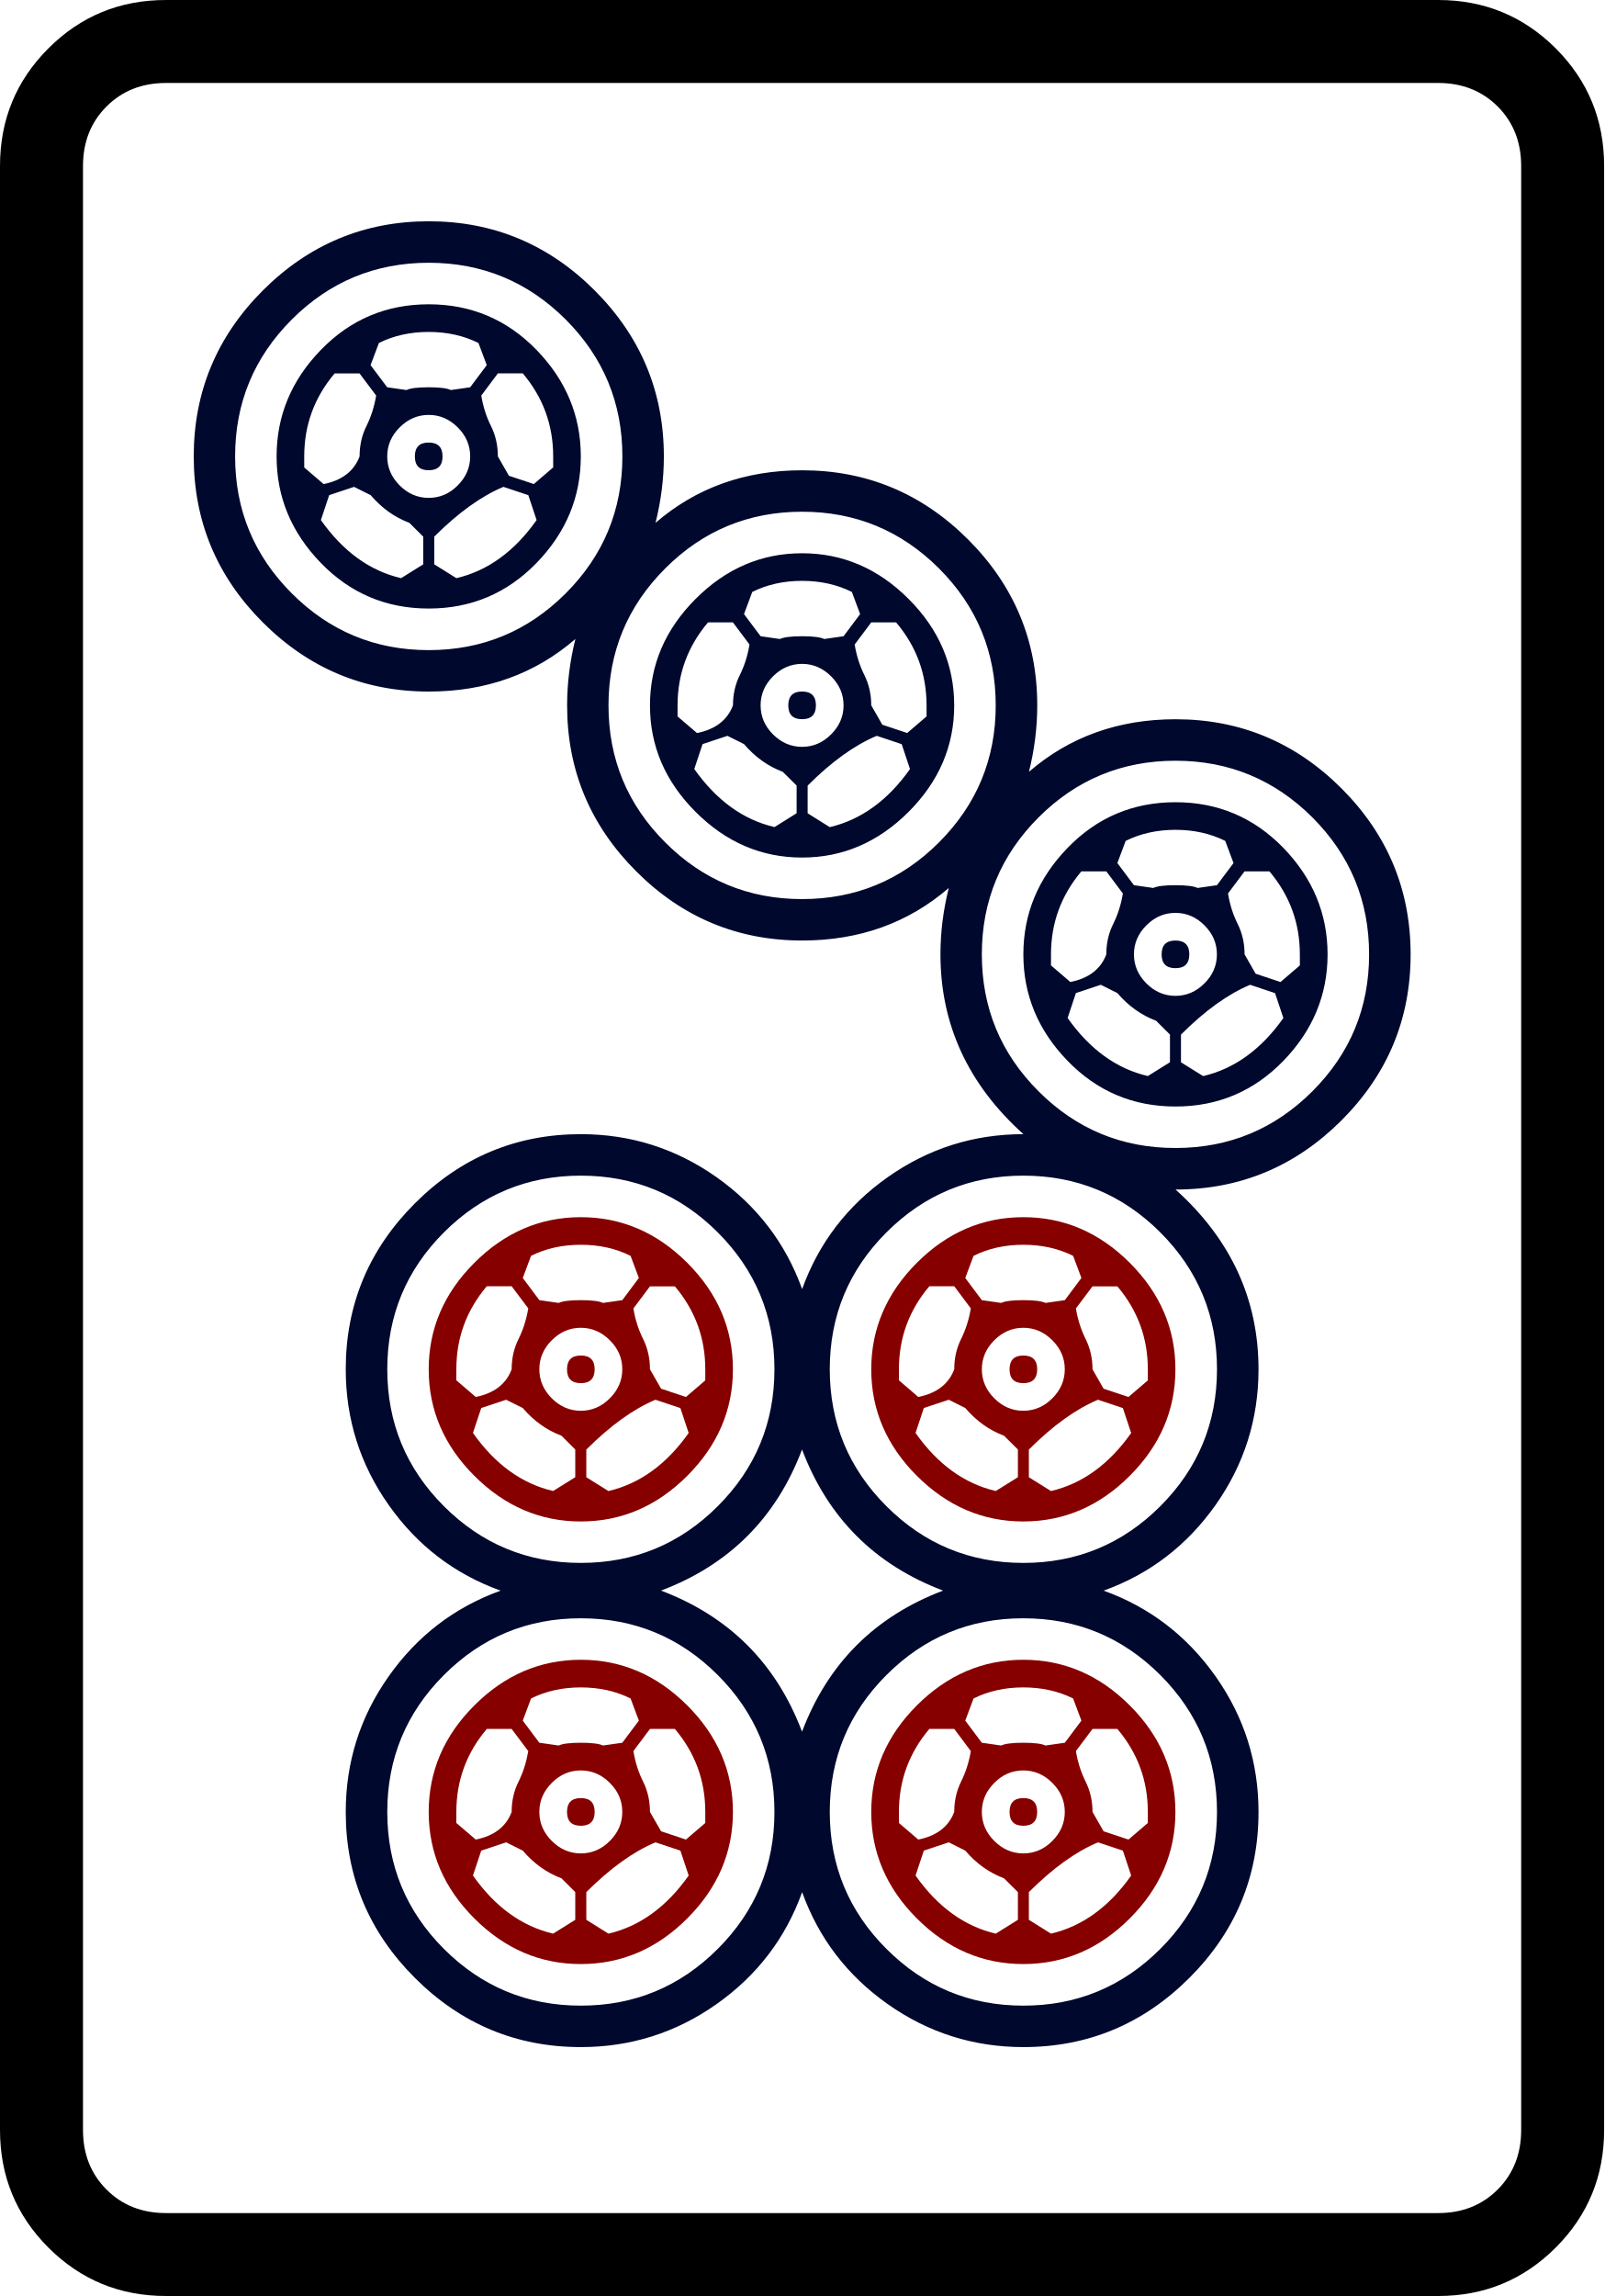
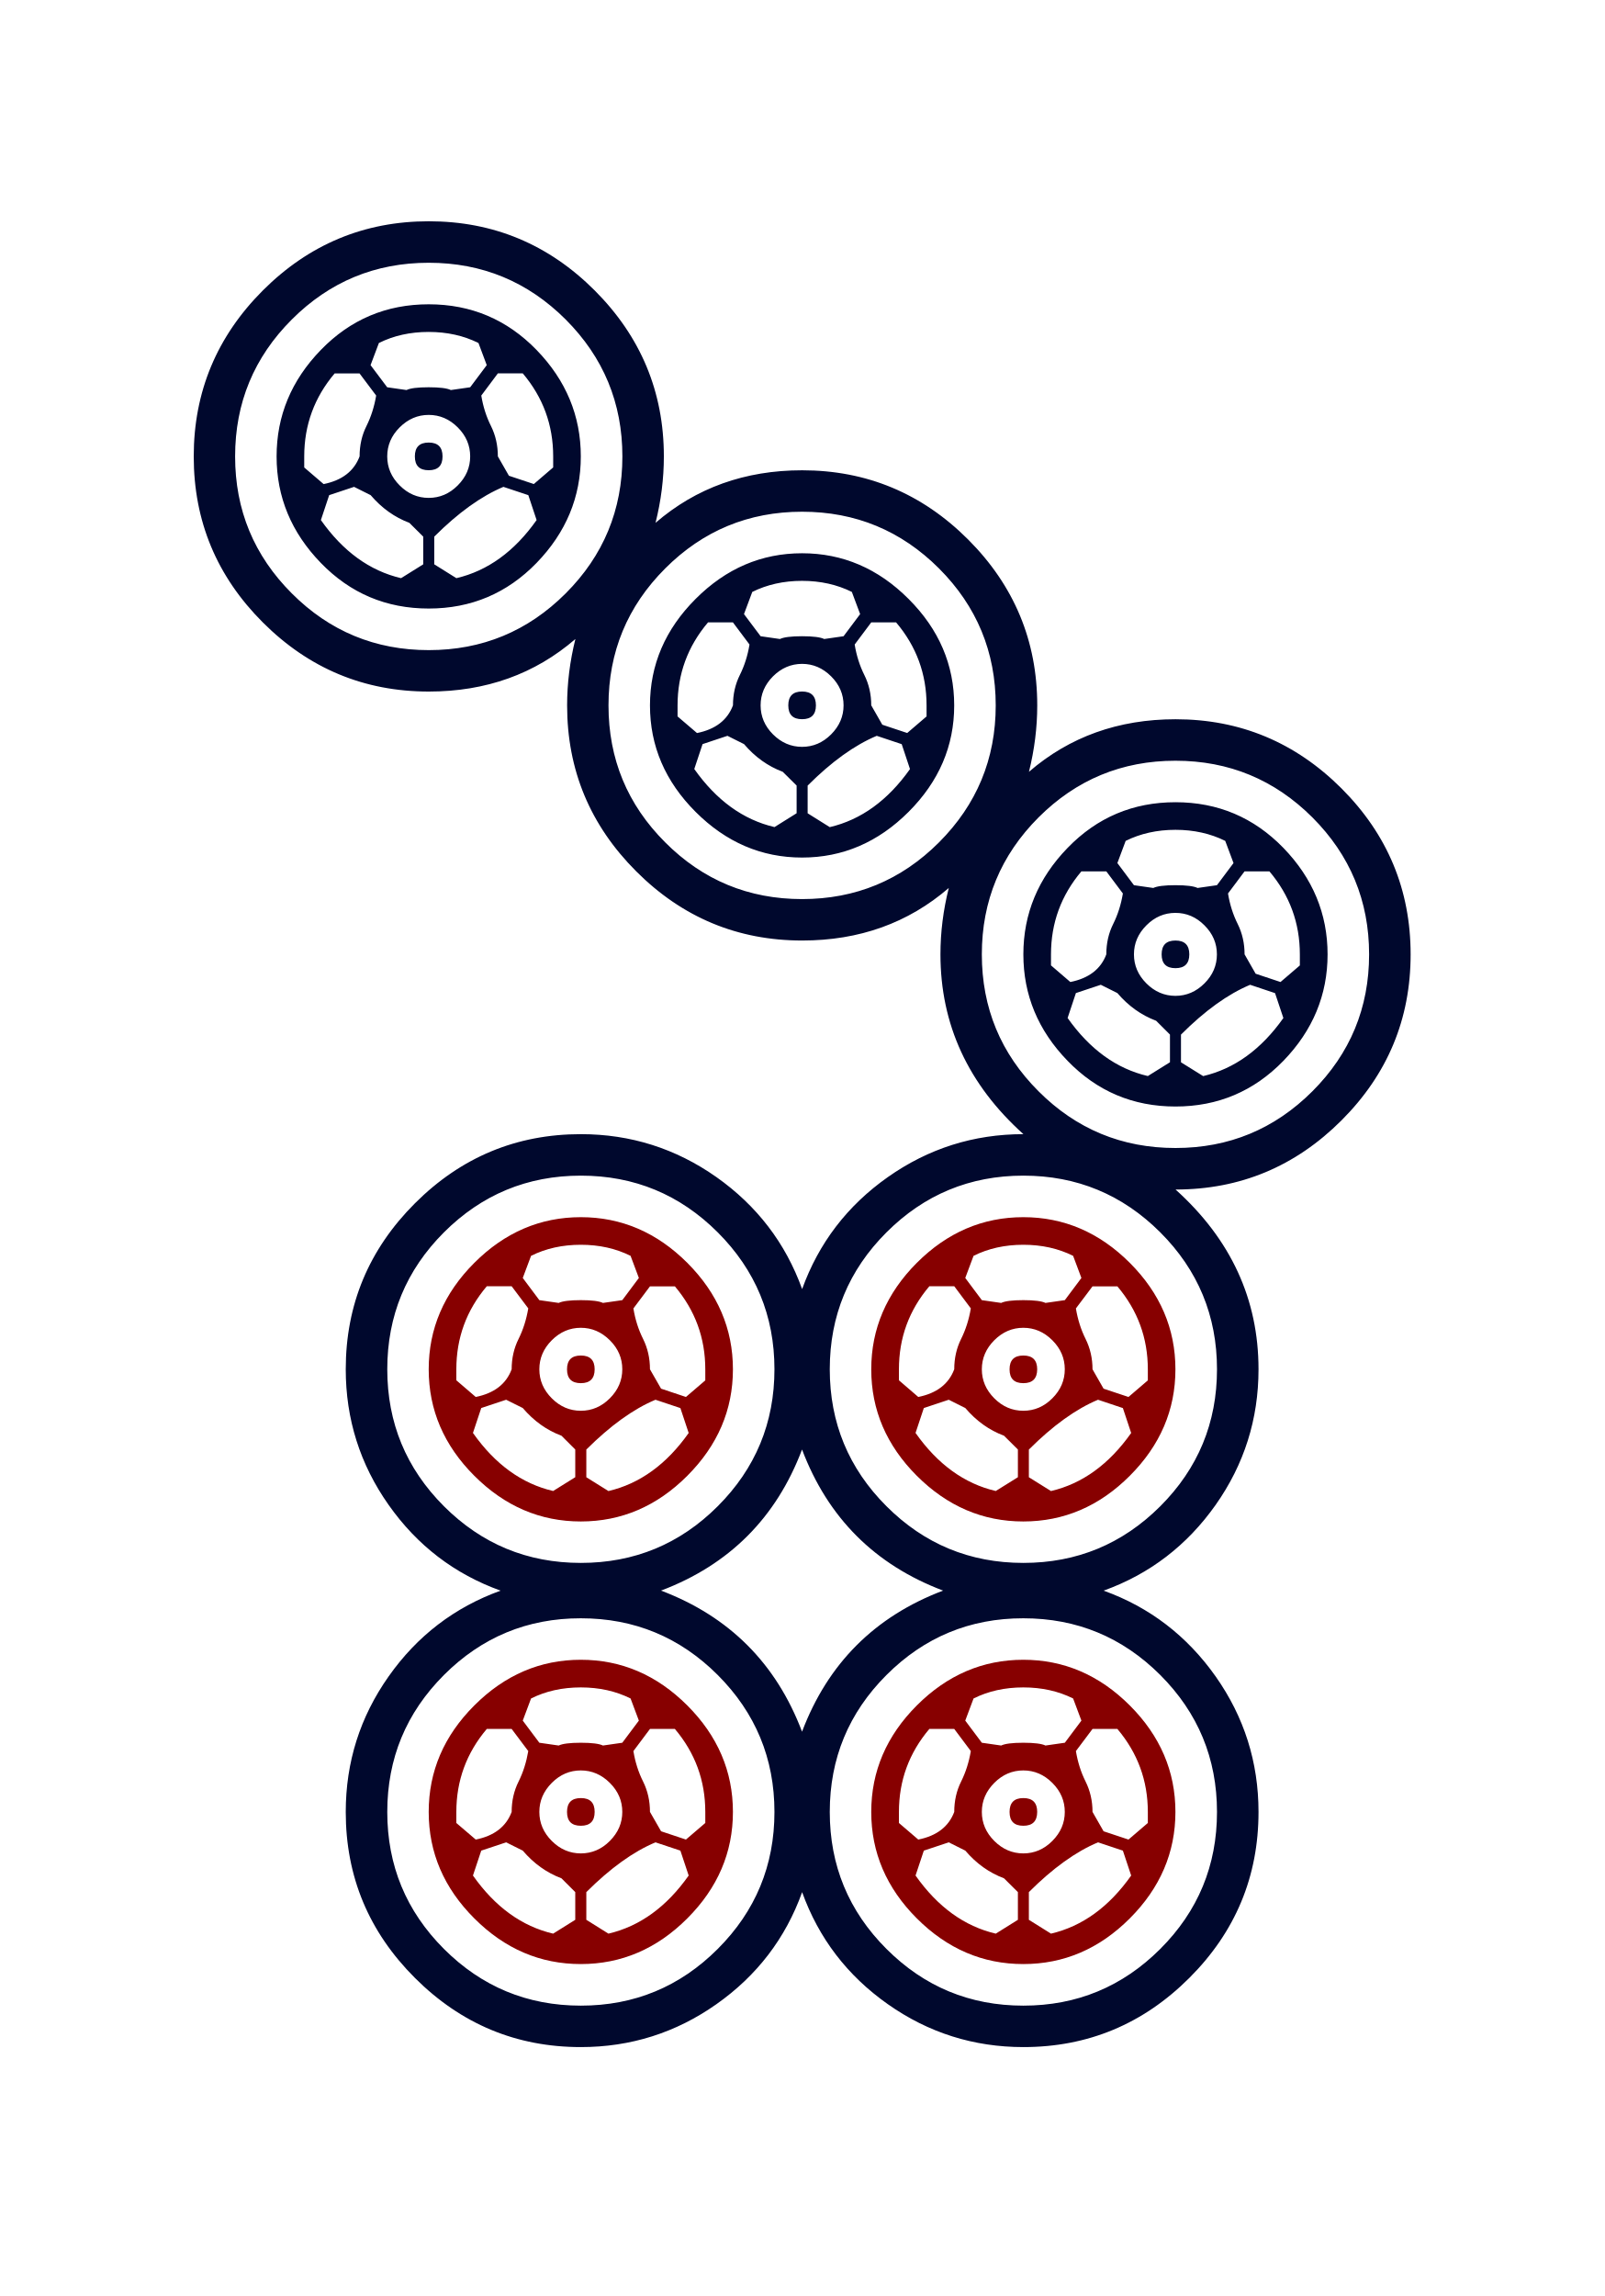
<svg xmlns="http://www.w3.org/2000/svg" version="1.1" id="图层_1" x="0px" y="0px" width="139.764" height="200" viewBox="0 0 139.764 200" enable-background="new 0 0 714 341" xml:space="preserve">
  <defs id="defs619" />
  <g transform="matrix(4.033234,0,0,4.033234,-992.0626,-611.5028)" id="g1720">
-     <path id="path158" d="m 280.625,155.2 v 42.419 c 0,0.995 -0.349,1.842 -1.045,2.539 -0.697,0.697 -1.544,1.046 -2.54,1.046 h -27.483 c -0.996,0 -1.843,-0.349 -2.54,-1.046 -0.697,-0.697 -1.045,-1.544 -1.045,-2.539 V 155.2 c 0,-0.995 0.348,-1.842 1.045,-2.539 0.697,-0.697 1.543,-1.045 2.54,-1.045 h 27.483 c 0.995,0 1.842,0.349 2.54,1.045 0.696,0.697 1.045,1.544 1.045,2.539 z m -3.584,-1.792 h -27.483 c -0.519,0 -0.947,0.17 -1.285,0.508 -0.339,0.339 -0.508,0.768 -0.508,1.285 v 42.419 c 0,0.517 0.169,0.946 0.508,1.285 0.338,0.338 0.766,0.508 1.285,0.508 h 27.483 c 0.518,0 0.946,-0.17 1.284,-0.508 0.338,-0.339 0.508,-0.768 0.508,-1.285 V 155.2 c 0,-0.517 -0.17,-0.946 -0.508,-1.285 -0.339,-0.337 -0.767,-0.507 -1.284,-0.507 z" />
    <path style="fill:#870000" id="path160" d="m 256.219,183.49 c -0.658,-0.657 -0.986,-1.424 -0.986,-2.3 0,-0.875 0.328,-1.643 0.986,-2.3 0.657,-0.657 1.424,-0.986 2.3,-0.986 0.875,0 1.643,0.329 2.3,0.986 0.657,0.657 0.986,1.424 0.986,2.3 0,0.876 -0.329,1.643 -0.986,2.3 -0.657,0.658 -1.425,0.986 -2.3,0.986 -0.876,0 -1.643,-0.329 -2.3,-0.986 z m 0,9.559 c -0.658,-0.657 -0.986,-1.423 -0.986,-2.3 0,-0.876 0.328,-1.643 0.986,-2.3 0.657,-0.657 1.424,-0.986 2.3,-0.986 0.875,0 1.643,0.329 2.3,0.986 0.657,0.657 0.986,1.424 0.986,2.3 0,0.876 -0.329,1.643 -0.986,2.3 -0.657,0.658 -1.425,0.986 -2.3,0.986 -0.876,0 -1.643,-0.328 -2.3,-0.986 z m 0.03,-11.262 c 0.397,-0.08 0.657,-0.278 0.776,-0.598 0,-0.239 0.05,-0.457 0.15,-0.657 0.099,-0.199 0.168,-0.418 0.209,-0.658 l -0.359,-0.478 h -0.537 c -0.439,0.518 -0.658,1.115 -0.658,1.792 v 0.239 z m 0,9.559 c 0.397,-0.079 0.657,-0.278 0.776,-0.597 0,-0.239 0.05,-0.458 0.15,-0.657 0.099,-0.199 0.168,-0.418 0.209,-0.657 l -0.359,-0.478 h -0.537 c -0.439,0.519 -0.658,1.116 -0.658,1.792 v 0.239 z m 1.852,-8.722 c -0.319,-0.119 -0.597,-0.318 -0.836,-0.598 l -0.359,-0.179 -0.538,0.179 -0.179,0.538 c 0.478,0.678 1.055,1.096 1.732,1.254 l 0.478,-0.298 v -0.598 z m 0,9.559 c -0.319,-0.12 -0.597,-0.318 -0.836,-0.598 l -0.359,-0.179 -0.538,0.179 -0.179,0.538 c 0.478,0.678 1.055,1.096 1.732,1.255 l 0.478,-0.299 v -0.598 z m 0.896,-12.427 0.418,-0.06 0.358,-0.479 -0.179,-0.478 c -0.319,-0.159 -0.677,-0.239 -1.075,-0.239 -0.399,0 -0.757,0.08 -1.075,0.239 l -0.179,0.478 0.358,0.479 0.418,0.06 c 0.08,-0.039 0.24,-0.06 0.479,-0.06 0.239,0 0.397,0.021 0.477,0.06 z m 0,9.559 0.418,-0.06 0.358,-0.478 -0.179,-0.478 c -0.319,-0.159 -0.677,-0.239 -1.075,-0.239 -0.399,0 -0.757,0.08 -1.075,0.239 l -0.179,0.478 0.358,0.478 0.418,0.06 c 0.08,-0.039 0.24,-0.06 0.479,-0.06 0.239,0 0.397,0.021 0.477,0.06 z m -1.105,-8.753 c -0.179,0.179 -0.269,0.389 -0.269,0.627 0,0.239 0.09,0.448 0.269,0.627 0.179,0.18 0.389,0.269 0.627,0.269 0.238,0 0.448,-0.089 0.627,-0.269 0.179,-0.179 0.269,-0.388 0.269,-0.627 0,-0.239 -0.089,-0.448 -0.269,-0.627 -0.18,-0.179 -0.389,-0.269 -0.627,-0.269 -0.238,0 -0.448,0.09 -0.627,0.269 z m 0,9.56 c -0.179,0.18 -0.269,0.388 -0.269,0.627 0,0.239 0.09,0.448 0.269,0.627 0.179,0.179 0.389,0.269 0.627,0.269 0.238,0 0.448,-0.089 0.627,-0.269 0.179,-0.18 0.269,-0.388 0.269,-0.627 0,-0.239 -0.089,-0.448 -0.269,-0.627 -0.179,-0.179 -0.389,-0.269 -0.627,-0.269 -0.238,0 -0.448,0.089 -0.627,0.269 z m 0.628,-8.633 c -0.2,0 -0.299,-0.1 -0.299,-0.299 0,-0.199 0.099,-0.298 0.299,-0.298 0.199,0 0.298,0.1 0.298,0.298 0,0.199 -0.1,0.299 -0.298,0.299 z m 0,9.559 c -0.2,0 -0.299,-0.099 -0.299,-0.299 0,-0.199 0.099,-0.299 0.299,-0.299 0.199,0 0.298,0.1 0.298,0.299 0,0.2 -0.1,0.299 -0.298,0.299 z m 1.612,-9.201 c -0.478,0.2 -0.976,0.559 -1.494,1.076 v 0.598 l 0.478,0.298 c 0.677,-0.159 1.255,-0.577 1.733,-1.254 l -0.179,-0.538 z m 0,9.559 c -0.478,0.2 -0.976,0.558 -1.494,1.075 v 0.598 l 0.478,0.299 c 0.677,-0.159 1.255,-0.577 1.733,-1.255 l -0.179,-0.538 z m -0.477,-11.531 c 0.039,0.239 0.109,0.458 0.209,0.658 0.099,0.2 0.149,0.418 0.149,0.657 l 0.24,0.418 0.537,0.179 0.418,-0.358 v -0.239 c 0,-0.677 -0.219,-1.274 -0.657,-1.792 h -0.538 z m 0,9.56 c 0.039,0.239 0.109,0.458 0.209,0.657 0.099,0.2 0.149,0.418 0.149,0.657 l 0.24,0.418 0.537,0.179 0.418,-0.358 v -0.239 c 0,-0.677 -0.219,-1.274 -0.657,-1.792 h -0.538 z m 6.123,-5.945 c -0.657,-0.657 -0.985,-1.424 -0.985,-2.3 0,-0.875 0.329,-1.643 0.985,-2.3 0.657,-0.657 1.424,-0.986 2.3,-0.986 0.875,0 1.643,0.329 2.3,0.986 0.657,0.657 0.986,1.424 0.986,2.3 0,0.876 -0.329,1.643 -0.986,2.3 -0.657,0.658 -1.425,0.986 -2.3,0.986 -0.876,0 -1.642,-0.329 -2.3,-0.986 z m 0,9.559 c -0.657,-0.657 -0.985,-1.423 -0.985,-2.3 0,-0.876 0.329,-1.643 0.985,-2.3 0.657,-0.657 1.424,-0.986 2.3,-0.986 0.875,0 1.643,0.329 2.3,0.986 0.657,0.657 0.986,1.424 0.986,2.3 0,0.876 -0.329,1.643 -0.986,2.3 -0.657,0.658 -1.425,0.986 -2.3,0.986 -0.876,0 -1.642,-0.328 -2.3,-0.986 z m 0.031,-11.262 c 0.397,-0.08 0.657,-0.278 0.777,-0.598 0,-0.239 0.049,-0.457 0.149,-0.657 0.099,-0.199 0.169,-0.418 0.209,-0.658 l -0.358,-0.478 h -0.538 c -0.439,0.518 -0.657,1.115 -0.657,1.792 v 0.239 z m 0,9.559 c 0.397,-0.079 0.657,-0.278 0.777,-0.597 0,-0.239 0.049,-0.458 0.149,-0.657 0.099,-0.199 0.169,-0.418 0.209,-0.657 l -0.358,-0.478 h -0.538 c -0.439,0.519 -0.657,1.116 -0.657,1.792 v 0.239 z m 1.852,-8.722 c -0.319,-0.119 -0.598,-0.318 -0.836,-0.598 l -0.358,-0.179 -0.538,0.179 -0.179,0.538 c 0.478,0.678 1.055,1.096 1.733,1.254 l 0.478,-0.298 v -0.598 z m 0,9.559 c -0.319,-0.12 -0.598,-0.318 -0.836,-0.598 l -0.358,-0.179 -0.538,0.179 -0.179,0.538 c 0.478,0.678 1.055,1.096 1.733,1.255 l 0.478,-0.299 v -0.598 z m 0.896,-12.427 0.418,-0.06 0.358,-0.479 -0.179,-0.478 c -0.319,-0.159 -0.678,-0.239 -1.076,-0.239 -0.398,0 -0.757,0.08 -1.075,0.239 l -0.179,0.478 0.358,0.479 0.418,0.06 c 0.079,-0.039 0.239,-0.06 0.478,-0.06 0.239,0 0.399,0.021 0.479,0.06 z m 0,9.559 0.418,-0.06 0.358,-0.478 -0.179,-0.478 c -0.319,-0.159 -0.678,-0.239 -1.076,-0.239 -0.398,0 -0.757,0.08 -1.075,0.239 l -0.179,0.478 0.358,0.478 0.418,0.06 c 0.079,-0.039 0.239,-0.06 0.478,-0.06 0.239,0 0.399,0.021 0.479,0.06 z m -1.106,-8.753 c -0.179,0.179 -0.269,0.389 -0.269,0.627 0,0.239 0.09,0.448 0.269,0.627 0.179,0.18 0.389,0.269 0.627,0.269 0.238,0 0.448,-0.089 0.627,-0.269 0.179,-0.179 0.269,-0.388 0.269,-0.627 0,-0.239 -0.09,-0.448 -0.269,-0.627 -0.179,-0.179 -0.389,-0.269 -0.627,-0.269 -0.238,0 -0.448,0.09 -0.627,0.269 z m 0,9.56 c -0.179,0.18 -0.269,0.388 -0.269,0.627 0,0.239 0.09,0.448 0.269,0.627 0.179,0.179 0.389,0.269 0.627,0.269 0.238,0 0.448,-0.089 0.627,-0.269 0.179,-0.18 0.269,-0.388 0.269,-0.627 0,-0.239 -0.09,-0.448 -0.269,-0.627 -0.179,-0.179 -0.389,-0.269 -0.627,-0.269 -0.238,0 -0.448,0.089 -0.627,0.269 z m 0.628,-8.633 c -0.2,0 -0.298,-0.1 -0.298,-0.299 0,-0.199 0.099,-0.298 0.298,-0.298 0.199,0 0.299,0.1 0.299,0.298 -10e-4,0.199 -0.1,0.299 -0.299,0.299 z m 0,9.559 c -0.2,0 -0.298,-0.099 -0.298,-0.299 0,-0.199 0.099,-0.299 0.298,-0.299 0.199,0 0.299,0.1 0.299,0.299 -10e-4,0.2 -0.1,0.299 -0.299,0.299 z m 1.613,-9.201 c -0.478,0.2 -0.977,0.559 -1.494,1.076 v 0.598 l 0.478,0.298 c 0.677,-0.159 1.254,-0.577 1.732,-1.254 l -0.179,-0.538 z m 0,9.559 c -0.478,0.2 -0.977,0.558 -1.494,1.075 v 0.598 l 0.478,0.299 c 0.677,-0.159 1.254,-0.577 1.732,-1.255 l -0.179,-0.538 z m -0.478,-11.531 c 0.04,0.239 0.109,0.458 0.209,0.658 0.099,0.2 0.15,0.418 0.15,0.657 l 0.239,0.418 0.538,0.179 0.418,-0.358 v -0.239 c 0,-0.677 -0.22,-1.274 -0.658,-1.792 h -0.537 z m 0,9.56 c 0.04,0.239 0.109,0.458 0.209,0.657 0.099,0.2 0.15,0.418 0.15,0.657 l 0.239,0.418 0.538,0.179 0.418,-0.358 v -0.239 c 0,-0.677 -0.22,-1.274 -0.658,-1.792 h -0.537 z" />
    <path style="fill:#00082d" id="path162" d="m 253.441,181.189 c 0,-1.394 0.498,-2.588 1.494,-3.584 0.996,-0.995 2.19,-1.494 3.585,-1.494 1.075,0 2.051,0.31 2.928,0.927 0.875,0.618 1.493,1.424 1.852,2.419 0.359,-0.995 0.976,-1.802 1.852,-2.419 0.876,-0.617 1.853,-0.927 2.928,-0.927 -1.195,-1.075 -1.792,-2.369 -1.792,-3.883 0,-0.479 0.06,-0.956 0.18,-1.434 -0.877,0.757 -1.933,1.135 -3.167,1.135 -1.395,0 -2.589,-0.498 -3.584,-1.493 -0.996,-0.995 -1.494,-2.19 -1.494,-3.585 0,-0.478 0.06,-0.956 0.179,-1.434 -0.876,0.757 -1.933,1.135 -3.167,1.135 -1.395,0 -2.589,-0.498 -3.585,-1.493 -0.996,-0.995 -1.493,-2.19 -1.493,-3.585 0,-1.394 0.498,-2.589 1.493,-3.585 0.996,-0.995 2.19,-1.494 3.585,-1.494 1.394,0 2.589,0.499 3.584,1.494 0.995,0.996 1.494,2.191 1.494,3.585 0,0.478 -0.06,0.956 -0.18,1.434 0.876,-0.756 1.932,-1.135 3.167,-1.135 1.394,0 2.589,0.499 3.585,1.494 0.995,0.996 1.494,2.19 1.494,3.584 0,0.478 -0.06,0.956 -0.179,1.434 0.875,-0.756 1.932,-1.135 3.167,-1.135 1.394,0 2.588,0.499 3.585,1.494 0.995,0.996 1.493,2.191 1.493,3.585 0,1.395 -0.498,2.589 -1.493,3.584 -0.997,0.996 -2.191,1.494 -3.585,1.494 1.195,1.076 1.792,2.37 1.792,3.883 0,1.076 -0.309,2.052 -0.926,2.928 -0.619,0.876 -1.425,1.494 -2.42,1.852 0.995,0.358 1.801,0.977 2.42,1.853 0.617,0.876 0.926,1.852 0.926,2.927 0,1.395 -0.499,2.59 -1.494,3.584 -0.996,0.995 -2.191,1.494 -3.585,1.494 -1.075,0 -2.052,-0.309 -2.928,-0.926 -0.876,-0.617 -1.493,-1.423 -1.852,-2.42 -0.358,0.997 -0.976,1.803 -1.852,2.42 -0.876,0.617 -1.853,0.926 -2.928,0.926 -1.395,0 -2.589,-0.499 -3.585,-1.494 -0.996,-0.995 -1.494,-2.189 -1.494,-3.584 0,-1.076 0.308,-2.051 0.926,-2.927 0.617,-0.876 1.424,-1.494 2.419,-1.853 -0.996,-0.358 -1.802,-0.976 -2.419,-1.852 -0.618,-0.876 -0.926,-1.853 -0.926,-2.929 z m -1.165,-22.673 c -0.817,0.817 -1.225,1.802 -1.225,2.958 0,1.156 0.408,2.141 1.225,2.958 0.816,0.817 1.802,1.225 2.958,1.225 1.155,0 2.141,-0.408 2.958,-1.225 0.816,-0.816 1.225,-1.802 1.225,-2.958 0,-1.155 -0.409,-2.141 -1.225,-2.958 -0.817,-0.816 -1.803,-1.225 -2.958,-1.225 -1.156,0 -2.142,0.409 -2.958,1.225 z m 0.627,5.258 c -0.638,-0.658 -0.956,-1.424 -0.956,-2.3 0,-0.876 0.318,-1.643 0.956,-2.3 0.637,-0.657 1.413,-0.986 2.33,-0.986 0.916,0 1.692,0.329 2.33,0.986 0.637,0.657 0.956,1.424 0.956,2.3 0,0.876 -0.319,1.643 -0.956,2.3 -0.638,0.657 -1.415,0.985 -2.33,0.985 -0.917,0 -1.693,-0.328 -2.33,-0.985 z m 0.06,-1.703 c 0.398,-0.08 0.657,-0.279 0.777,-0.598 0,-0.239 0.049,-0.458 0.149,-0.657 0.099,-0.199 0.169,-0.418 0.209,-0.657 l -0.359,-0.478 h -0.538 c -0.438,0.518 -0.657,1.115 -0.657,1.792 v 0.239 z m 1.852,0.837 c -0.319,-0.12 -0.597,-0.318 -0.836,-0.598 l -0.358,-0.179 -0.538,0.179 -0.179,0.538 c 0.478,0.678 1.055,1.096 1.732,1.255 l 0.479,-0.299 v -0.598 z m 0.896,-2.868 0.418,-0.06 0.358,-0.478 -0.179,-0.478 c -0.319,-0.159 -0.678,-0.239 -1.076,-0.239 -0.398,0 -0.757,0.08 -1.075,0.239 l -0.18,0.478 0.359,0.478 0.418,0.06 c 0.08,-0.04 0.239,-0.06 0.478,-0.06 0.239,0 0.399,0.02 0.479,0.06 z m -1.105,0.806 c -0.18,0.179 -0.269,0.388 -0.269,0.627 0,0.239 0.089,0.448 0.269,0.627 0.179,0.18 0.388,0.269 0.627,0.269 0.239,0 0.448,-0.089 0.627,-0.269 0.179,-0.179 0.269,-0.388 0.269,-0.627 0,-0.239 -0.09,-0.448 -0.269,-0.627 -0.179,-0.179 -0.388,-0.269 -0.627,-0.269 -0.239,0 -0.447,0.09 -0.627,0.269 z m 0.956,17.386 c -0.816,0.816 -1.224,1.803 -1.224,2.957 0,1.156 0.408,2.142 1.224,2.958 0.816,0.816 1.802,1.224 2.958,1.224 1.155,0 2.141,-0.408 2.957,-1.224 0.816,-0.816 1.225,-1.802 1.225,-2.958 0,-1.154 -0.409,-2.141 -1.225,-2.957 -0.816,-0.816 -1.802,-1.225 -2.957,-1.225 -1.156,0 -2.142,0.41 -2.958,1.225 z m 0,9.56 c -0.816,0.817 -1.224,1.803 -1.224,2.958 0,1.155 0.408,2.142 1.224,2.958 0.816,0.816 1.802,1.225 2.958,1.225 1.155,0 2.141,-0.409 2.957,-1.225 0.816,-0.816 1.225,-1.802 1.225,-2.958 0,-1.155 -0.409,-2.141 -1.225,-2.958 -0.816,-0.816 -1.802,-1.225 -2.957,-1.225 -1.156,-0.001 -2.142,0.409 -2.958,1.225 z m -0.329,-26.02 c -0.2,0 -0.299,-0.099 -0.299,-0.299 0,-0.199 0.099,-0.299 0.299,-0.299 0.199,0 0.299,0.1 0.299,0.299 0,0.2 -0.099,0.299 -0.299,0.299 z m 1.614,0.359 c -0.478,0.2 -0.977,0.558 -1.494,1.075 v 0.598 l 0.478,0.299 c 0.677,-0.159 1.255,-0.577 1.733,-1.255 l -0.179,-0.538 z m -0.478,-1.972 c 0.039,0.239 0.109,0.458 0.209,0.657 0.099,0.2 0.149,0.418 0.149,0.657 l 0.239,0.418 0.538,0.179 0.418,-0.359 v -0.239 c 0,-0.677 -0.219,-1.274 -0.657,-1.792 h -0.538 z m 3.973,3.734 c -0.817,0.817 -1.225,1.803 -1.225,2.958 0,1.156 0.408,2.142 1.225,2.958 0.815,0.817 1.802,1.225 2.957,1.225 1.155,0 2.141,-0.408 2.958,-1.225 0.815,-0.816 1.225,-1.802 1.225,-2.958 0,-1.154 -0.409,-2.141 -1.225,-2.958 -0.817,-0.816 -1.803,-1.225 -2.958,-1.225 -1.155,0 -2.142,0.409 -2.957,1.225 z m 0.657,5.258 c -0.657,-0.657 -0.986,-1.423 -0.986,-2.3 0,-0.875 0.329,-1.643 0.986,-2.3 0.657,-0.658 1.423,-0.986 2.3,-0.986 0.876,0 1.644,0.329 2.3,0.986 0.658,0.657 0.986,1.424 0.986,2.3 0,0.877 -0.329,1.643 -0.986,2.3 -0.657,0.657 -1.424,0.986 -2.3,0.986 -0.877,0 -1.643,-0.329 -2.3,-0.986 z m -0.747,16.818 c 1.473,0.558 2.488,1.574 3.046,3.047 0.558,-1.474 1.573,-2.489 3.047,-3.047 -1.474,-0.557 -2.489,-1.573 -3.047,-3.047 -0.557,1.474 -1.573,2.49 -3.046,3.047 z m 0.777,-18.521 c 0.397,-0.08 0.657,-0.278 0.777,-0.598 0,-0.239 0.049,-0.457 0.149,-0.657 0.099,-0.199 0.169,-0.418 0.208,-0.657 l -0.358,-0.478 h -0.538 c -0.439,0.518 -0.658,1.115 -0.658,1.792 v 0.239 z m 1.852,0.837 c -0.319,-0.12 -0.598,-0.318 -0.836,-0.598 l -0.358,-0.179 -0.538,0.179 -0.179,0.538 c 0.479,0.677 1.055,1.095 1.733,1.254 l 0.478,-0.299 v -0.598 z m 0.896,-2.868 0.418,-0.06 0.358,-0.478 -0.179,-0.479 c -0.319,-0.158 -0.678,-0.239 -1.076,-0.239 -0.398,0 -0.757,0.081 -1.075,0.239 l -0.179,0.479 0.359,0.478 0.418,0.06 c 0.079,-0.039 0.239,-0.06 0.478,-0.06 0.239,0 0.398,0.021 0.478,0.06 z m -1.106,0.806 c -0.179,0.18 -0.268,0.388 -0.268,0.627 0,0.239 0.089,0.448 0.268,0.627 0.18,0.179 0.389,0.269 0.627,0.269 0.239,0 0.448,-0.089 0.628,-0.269 0.179,-0.18 0.269,-0.388 0.269,-0.627 0,-0.239 -0.089,-0.448 -0.269,-0.627 -0.18,-0.179 -0.389,-0.269 -0.628,-0.269 -0.238,0.001 -0.447,0.09 -0.627,0.269 z m 0.628,0.926 c -0.199,0 -0.298,-0.099 -0.298,-0.299 0,-0.199 0.099,-0.299 0.298,-0.299 0.199,0 0.299,0.1 0.299,0.299 0,0.2 -0.1,0.299 -0.299,0.299 z m 1.613,0.359 c -0.478,0.2 -0.977,0.558 -1.493,1.075 v 0.598 l 0.478,0.299 c 0.677,-0.159 1.254,-0.577 1.733,-1.254 l -0.179,-0.538 z m 0.21,10.724 c -0.817,0.816 -1.225,1.803 -1.225,2.957 0,1.156 0.408,2.142 1.225,2.958 0.816,0.816 1.801,1.224 2.957,1.224 1.155,0 2.141,-0.408 2.958,-1.224 0.816,-0.816 1.225,-1.802 1.225,-2.958 0,-1.154 -0.409,-2.141 -1.225,-2.957 -0.817,-0.816 -1.803,-1.225 -2.958,-1.225 -1.156,0 -2.141,0.41 -2.957,1.225 z m 0,9.56 c -0.817,0.817 -1.225,1.803 -1.225,2.958 0,1.155 0.408,2.142 1.225,2.958 0.816,0.816 1.801,1.225 2.957,1.225 1.155,0 2.141,-0.409 2.958,-1.225 0.816,-0.816 1.225,-1.802 1.225,-2.958 0,-1.155 -0.409,-2.141 -1.225,-2.958 -0.817,-0.816 -1.803,-1.225 -2.958,-1.225 -1.156,-0.001 -2.141,0.409 -2.957,1.225 z m -0.687,-22.256 c 0.039,0.239 0.109,0.458 0.208,0.657 0.1,0.2 0.15,0.418 0.15,0.657 l 0.239,0.418 0.538,0.179 0.418,-0.358 v -0.239 c 0,-0.677 -0.219,-1.274 -0.658,-1.792 h -0.537 z m 3.972,3.734 c -0.816,0.817 -1.225,1.803 -1.225,2.958 0,1.155 0.408,2.141 1.225,2.957 0.816,0.817 1.802,1.225 2.958,1.225 1.155,0 2.14,-0.408 2.958,-1.225 0.816,-0.816 1.225,-1.802 1.225,-2.957 0,-1.155 -0.409,-2.141 -1.225,-2.958 -0.817,-0.815 -1.803,-1.224 -2.958,-1.224 -1.156,0 -2.142,0.409 -2.958,1.224 z m 0.628,5.258 c -0.638,-0.657 -0.956,-1.423 -0.956,-2.3 0,-0.876 0.318,-1.643 0.956,-2.3 0.637,-0.658 1.414,-0.986 2.33,-0.986 0.916,0 1.693,0.329 2.331,0.986 0.636,0.657 0.955,1.424 0.955,2.3 0,0.876 -0.319,1.643 -0.955,2.3 -0.638,0.657 -1.415,0.986 -2.331,0.986 -0.917,0 -1.694,-0.329 -2.33,-0.986 z m 0.059,-1.703 c 0.398,-0.08 0.658,-0.278 0.777,-0.597 0,-0.239 0.049,-0.458 0.149,-0.657 0.099,-0.199 0.169,-0.418 0.209,-0.658 l -0.358,-0.478 h -0.538 c -0.438,0.518 -0.657,1.115 -0.657,1.792 v 0.239 z m 1.853,0.837 c -0.319,-0.12 -0.598,-0.318 -0.837,-0.598 l -0.358,-0.179 -0.538,0.179 -0.179,0.538 c 0.478,0.677 1.055,1.096 1.733,1.254 l 0.478,-0.298 v -0.598 z m 0.896,-2.868 0.418,-0.06 0.358,-0.478 -0.179,-0.479 c -0.319,-0.158 -0.677,-0.239 -1.075,-0.239 -0.398,0 -0.757,0.081 -1.076,0.239 l -0.179,0.479 0.358,0.478 0.418,0.06 c 0.08,-0.039 0.239,-0.06 0.478,-0.06 0.239,0 0.399,0.021 0.479,0.06 z m -1.106,0.807 c -0.179,0.179 -0.269,0.388 -0.269,0.627 0,0.239 0.09,0.448 0.269,0.627 0.179,0.179 0.389,0.269 0.627,0.269 0.238,0 0.448,-0.09 0.627,-0.269 0.18,-0.179 0.269,-0.389 0.269,-0.627 0,-0.239 -0.089,-0.448 -0.269,-0.627 -0.179,-0.18 -0.388,-0.269 -0.627,-0.269 -0.239,0 -0.447,0.089 -0.627,0.269 z m 0.628,0.925 c -0.2,0 -0.299,-0.099 -0.299,-0.298 0,-0.199 0.099,-0.299 0.299,-0.299 0.199,0 0.299,0.1 0.299,0.299 0,0.199 -0.101,0.298 -0.299,0.298 z m 1.613,0.359 c -0.478,0.2 -0.977,0.558 -1.494,1.076 v 0.598 l 0.479,0.298 c 0.677,-0.158 1.254,-0.577 1.733,-1.254 l -0.18,-0.538 z m -0.478,-1.972 c 0.039,0.239 0.109,0.458 0.209,0.658 0.099,0.2 0.149,0.418 0.149,0.657 l 0.239,0.418 0.537,0.179 0.418,-0.358 v -0.239 c 0,-0.677 -0.219,-1.274 -0.657,-1.792 h -0.538 z" />
  </g>
</svg>
